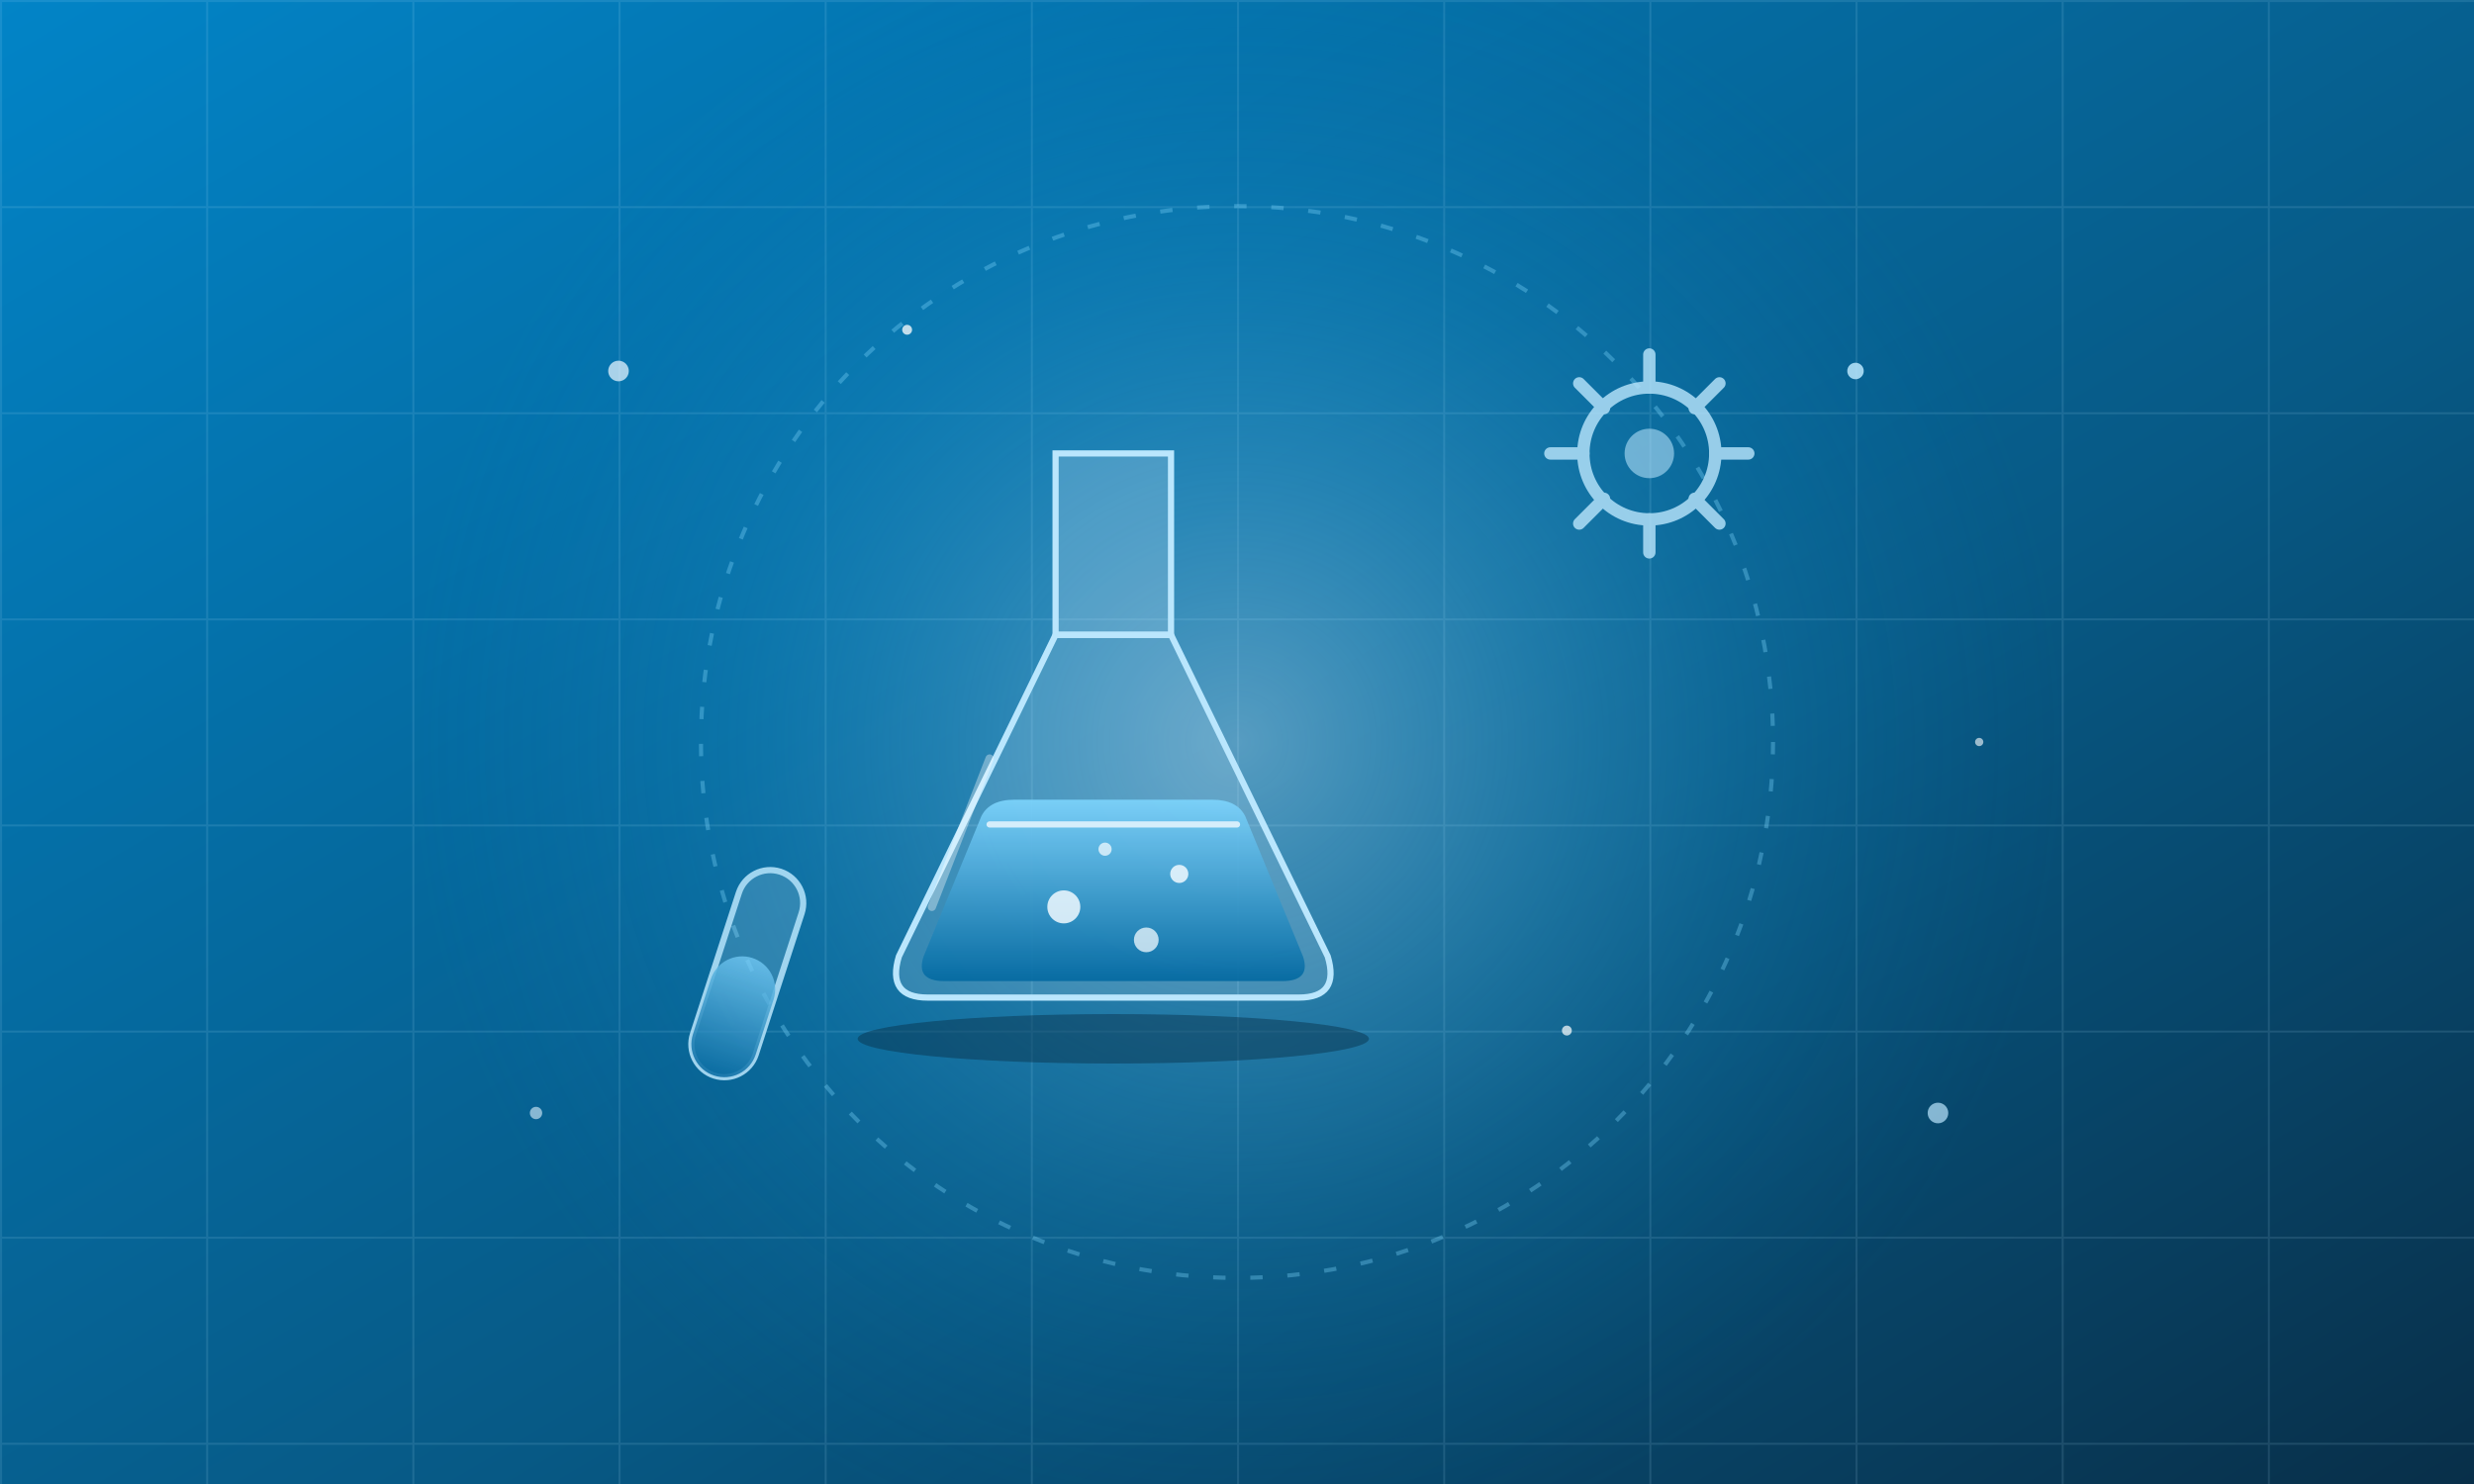
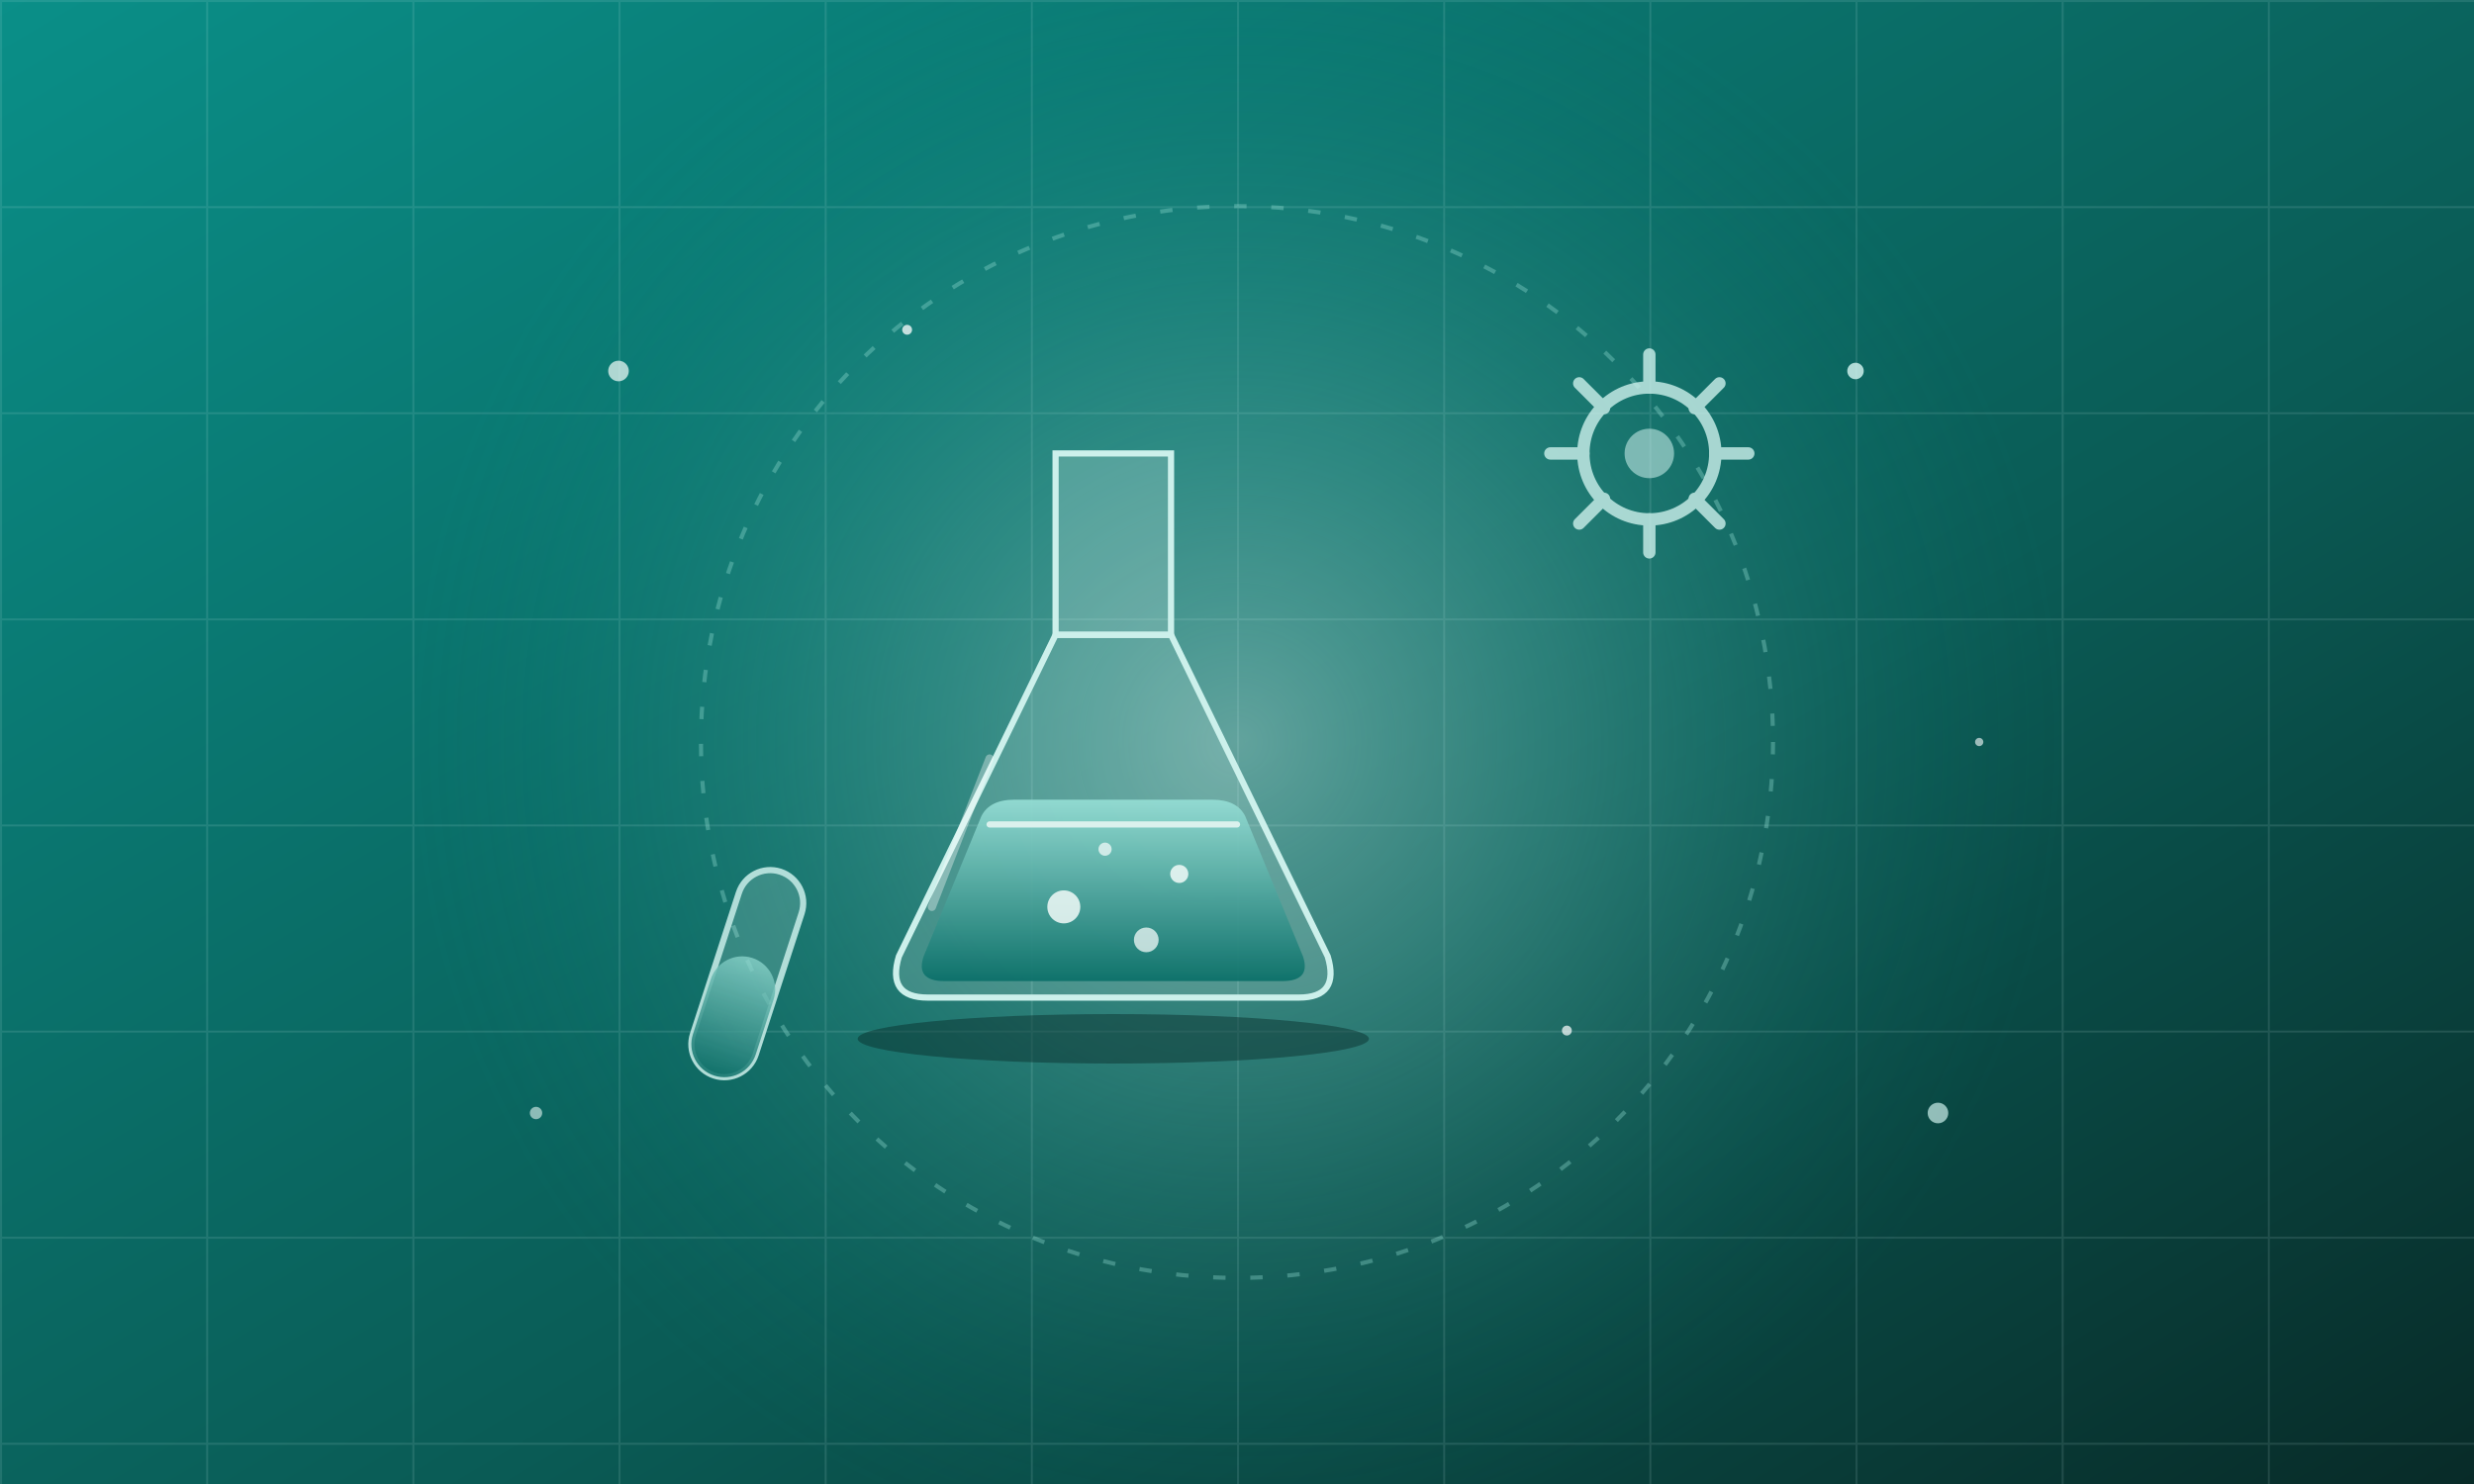
<svg xmlns="http://www.w3.org/2000/svg" viewBox="0 0 600 360" width="600" height="360" preserveAspectRatio="xMidYMid slice">
  <defs>
    <linearGradient id="pxBg" x1="0" y1="0" x2="1" y2="1">
-       <stop offset="0%" stop-color="#0284c7" />
-       <stop offset="60%" stop-color="#075985" />
-       <stop offset="100%" stop-color="#082f49" />
+       <stop offset="0%" stop-color="#0a8f88" />
+       <stop offset="60%" stop-color="#0a5b55" />
+       <stop offset="100%" stop-color="#082b28" />
    </linearGradient>
    <radialGradient id="pxGlow" cx="50%" cy="50%" r="50%">
-       <stop offset="0%" stop-color="#bae6fd" stop-opacity="0.45" />
-       <stop offset="60%" stop-color="#38bdf8" stop-opacity="0.14" />
-       <stop offset="100%" stop-color="#0284c7" stop-opacity="0" />
+       <stop offset="0%" stop-color="#ccf0eb" stop-opacity="0.45" />
+       <stop offset="60%" stop-color="#6fd0c6" stop-opacity="0.14" />
+       <stop offset="100%" stop-color="#0a8f88" stop-opacity="0" />
    </radialGradient>
    <linearGradient id="pxLiquid" x1="0" y1="0" x2="0" y2="1">
-       <stop offset="0%" stop-color="#7dd3fc" />
-       <stop offset="100%" stop-color="#0369a1" />
+       <stop offset="0%" stop-color="#96ded5" />
+       <stop offset="100%" stop-color="#0a6f68" />
    </linearGradient>
    <pattern id="pxGrid" x="0" y="0" width="50" height="50" patternUnits="userSpaceOnUse">
-       <path d="M 50 0 L 0 0 0 50" fill="none" stroke="#bae6fd" stroke-opacity="0.12" stroke-width="1" />
+       <path d="M 50 0 L 0 0 0 50" fill="none" stroke="#ccf0eb" stroke-opacity="0.12" stroke-width="1" />
    </pattern>
  </defs>
  <rect width="600" height="360" fill="url(#pxBg)" />
  <rect width="600" height="360" fill="url(#pxGrid)" />
  <circle cx="300" cy="180" r="200" fill="url(#pxGlow)" />
-   <circle cx="300" cy="180" r="130" fill="none" stroke="#7dd3fc" stroke-opacity="0.35" stroke-width="1" stroke-dasharray="3 6" />
-   <circle cx="150" cy="90" r="2.5" fill="#e0f2fe" opacity="0.75" />
-   <circle cx="450" cy="90" r="2" fill="#bae6fd" opacity="0.85" />
-   <circle cx="130" cy="270" r="1.5" fill="#e0f2fe" opacity="0.6" />
-   <circle cx="470" cy="270" r="2.5" fill="#bae6fd" opacity="0.7" />
+   <circle cx="300" cy="180" r="130" fill="none" stroke="#96ded5" stroke-opacity="0.35" stroke-width="1" stroke-dasharray="3 6" />
+   <circle cx="150" cy="90" r="2.5" fill="#e5f5f2" opacity="0.75" />
+   <circle cx="450" cy="90" r="2" fill="#ccf0eb" opacity="0.85" />
+   <circle cx="130" cy="270" r="1.5" fill="#e5f5f2" opacity="0.6" />
+   <circle cx="470" cy="270" r="2.5" fill="#ccf0eb" opacity="0.7" />
  <g transform="translate(270 180)">
-     <ellipse cx="0" cy="72" rx="62" ry="6" fill="#082f49" fill-opacity="0.45" />
-     <rect x="-14" y="-70" width="28" height="44" fill="#e0f2fe" fill-opacity="0.22" stroke="#bae6fd" stroke-width="1.5" />
-     <path d="M -14 -26 L -52 52 Q -55 62 -45 62 L 45 62 Q 55 62 52 52 L 14 -26 Z" fill="#e0f2fe" fill-opacity="0.16" stroke="#bae6fd" stroke-width="1.5" stroke-linejoin="round" />
+     <ellipse cx="0" cy="72" rx="62" ry="6" fill="#082b28" fill-opacity="0.45" />
+     <rect x="-14" y="-70" width="28" height="44" fill="#e5f5f2" fill-opacity="0.22" stroke="#ccf0eb" stroke-width="1.5" />
+     <path d="M -14 -26 L -52 52 Q -55 62 -45 62 L 45 62 Q 55 62 52 52 L 14 -26 Z" fill="#e5f5f2" fill-opacity="0.16" stroke="#ccf0eb" stroke-width="1.5" stroke-linejoin="round" />
    <path d="M -32 18 L -46 52 Q -48 58 -41 58 L 41 58 Q 48 58 46 52 L 32 18 Q 30 14 24 14 L -24 14 Q -30 14 -32 18 Z" fill="url(#pxLiquid)" opacity="0.92" />
-     <line x1="-30" y1="20" x2="30" y2="20" stroke="#f0f9ff" stroke-width="1.5" opacity="0.8" stroke-linecap="round" />
-     <circle cx="-12" cy="40" r="4" fill="#f0f9ff" opacity="0.85" />
-     <circle cx="8" cy="48" r="3" fill="#f0f9ff" opacity="0.75" />
-     <circle cx="16" cy="32" r="2.2" fill="#f0f9ff" opacity="0.85" />
-     <circle cx="-2" cy="26" r="1.6" fill="#f0f9ff" opacity="0.75" />
+     <line x1="-30" y1="20" x2="30" y2="20" stroke="#f1faf8" stroke-width="1.5" opacity="0.8" stroke-linecap="round" />
+     <circle cx="-12" cy="40" r="4" fill="#f1faf8" opacity="0.85" />
+     <circle cx="8" cy="48" r="3" fill="#f1faf8" opacity="0.75" />
+     <circle cx="16" cy="32" r="2.2" fill="#f1faf8" opacity="0.85" />
+     <circle cx="-2" cy="26" r="1.6" fill="#f1faf8" opacity="0.75" />
    <path d="M -44 40 L -30 4" stroke="#ffffff" stroke-width="2" opacity="0.35" stroke-linecap="round" />
  </g>
  <g transform="translate(400 110)" opacity="0.8">
-     <circle cx="0" cy="0" r="16" fill="none" stroke="#bae6fd" stroke-width="3" />
-     <circle cx="0" cy="0" r="6" fill="#bae6fd" opacity="0.7" />
-     <g stroke="#bae6fd" stroke-width="3" stroke-linecap="round">
+     <circle cx="0" cy="0" r="16" fill="none" stroke="#ccf0eb" stroke-width="3" />
+     <circle cx="0" cy="0" r="6" fill="#ccf0eb" opacity="0.7" />
+     <g stroke="#ccf0eb" stroke-width="3" stroke-linecap="round">
      <line x1="0" y1="-24" x2="0" y2="-16" />
      <line x1="0" y1="16" x2="0" y2="24" />
      <line x1="-24" y1="0" x2="-16" y2="0" />
      <line x1="16" y1="0" x2="24" y2="0" />
      <line x1="-17" y1="-17" x2="-11" y2="-11" />
      <line x1="17" y1="-17" x2="11" y2="-11" />
      <line x1="-17" y1="17" x2="-11" y2="11" />
      <line x1="17" y1="17" x2="11" y2="11" />
    </g>
  </g>
  <g transform="translate(180 240) rotate(18)" opacity="0.85">
-     <rect x="-8" y="-30" width="16" height="52" rx="8" fill="#e0f2fe" fill-opacity="0.2" stroke="#bae6fd" stroke-width="1.5" />
+     <rect x="-8" y="-30" width="16" height="52" rx="8" fill="#e5f5f2" fill-opacity="0.2" stroke="#ccf0eb" stroke-width="1.5" />
    <rect x="-8" y="-8" width="16" height="30" rx="8" fill="url(#pxLiquid)" opacity="0.85" />
  </g>
  <g fill="#ffffff">
    <circle cx="220" cy="80" r="1.2" opacity="0.75" />
    <circle cx="380" cy="250" r="1.2" opacity="0.7" />
    <circle cx="480" cy="180" r="1" opacity="0.6" />
  </g>
</svg>
